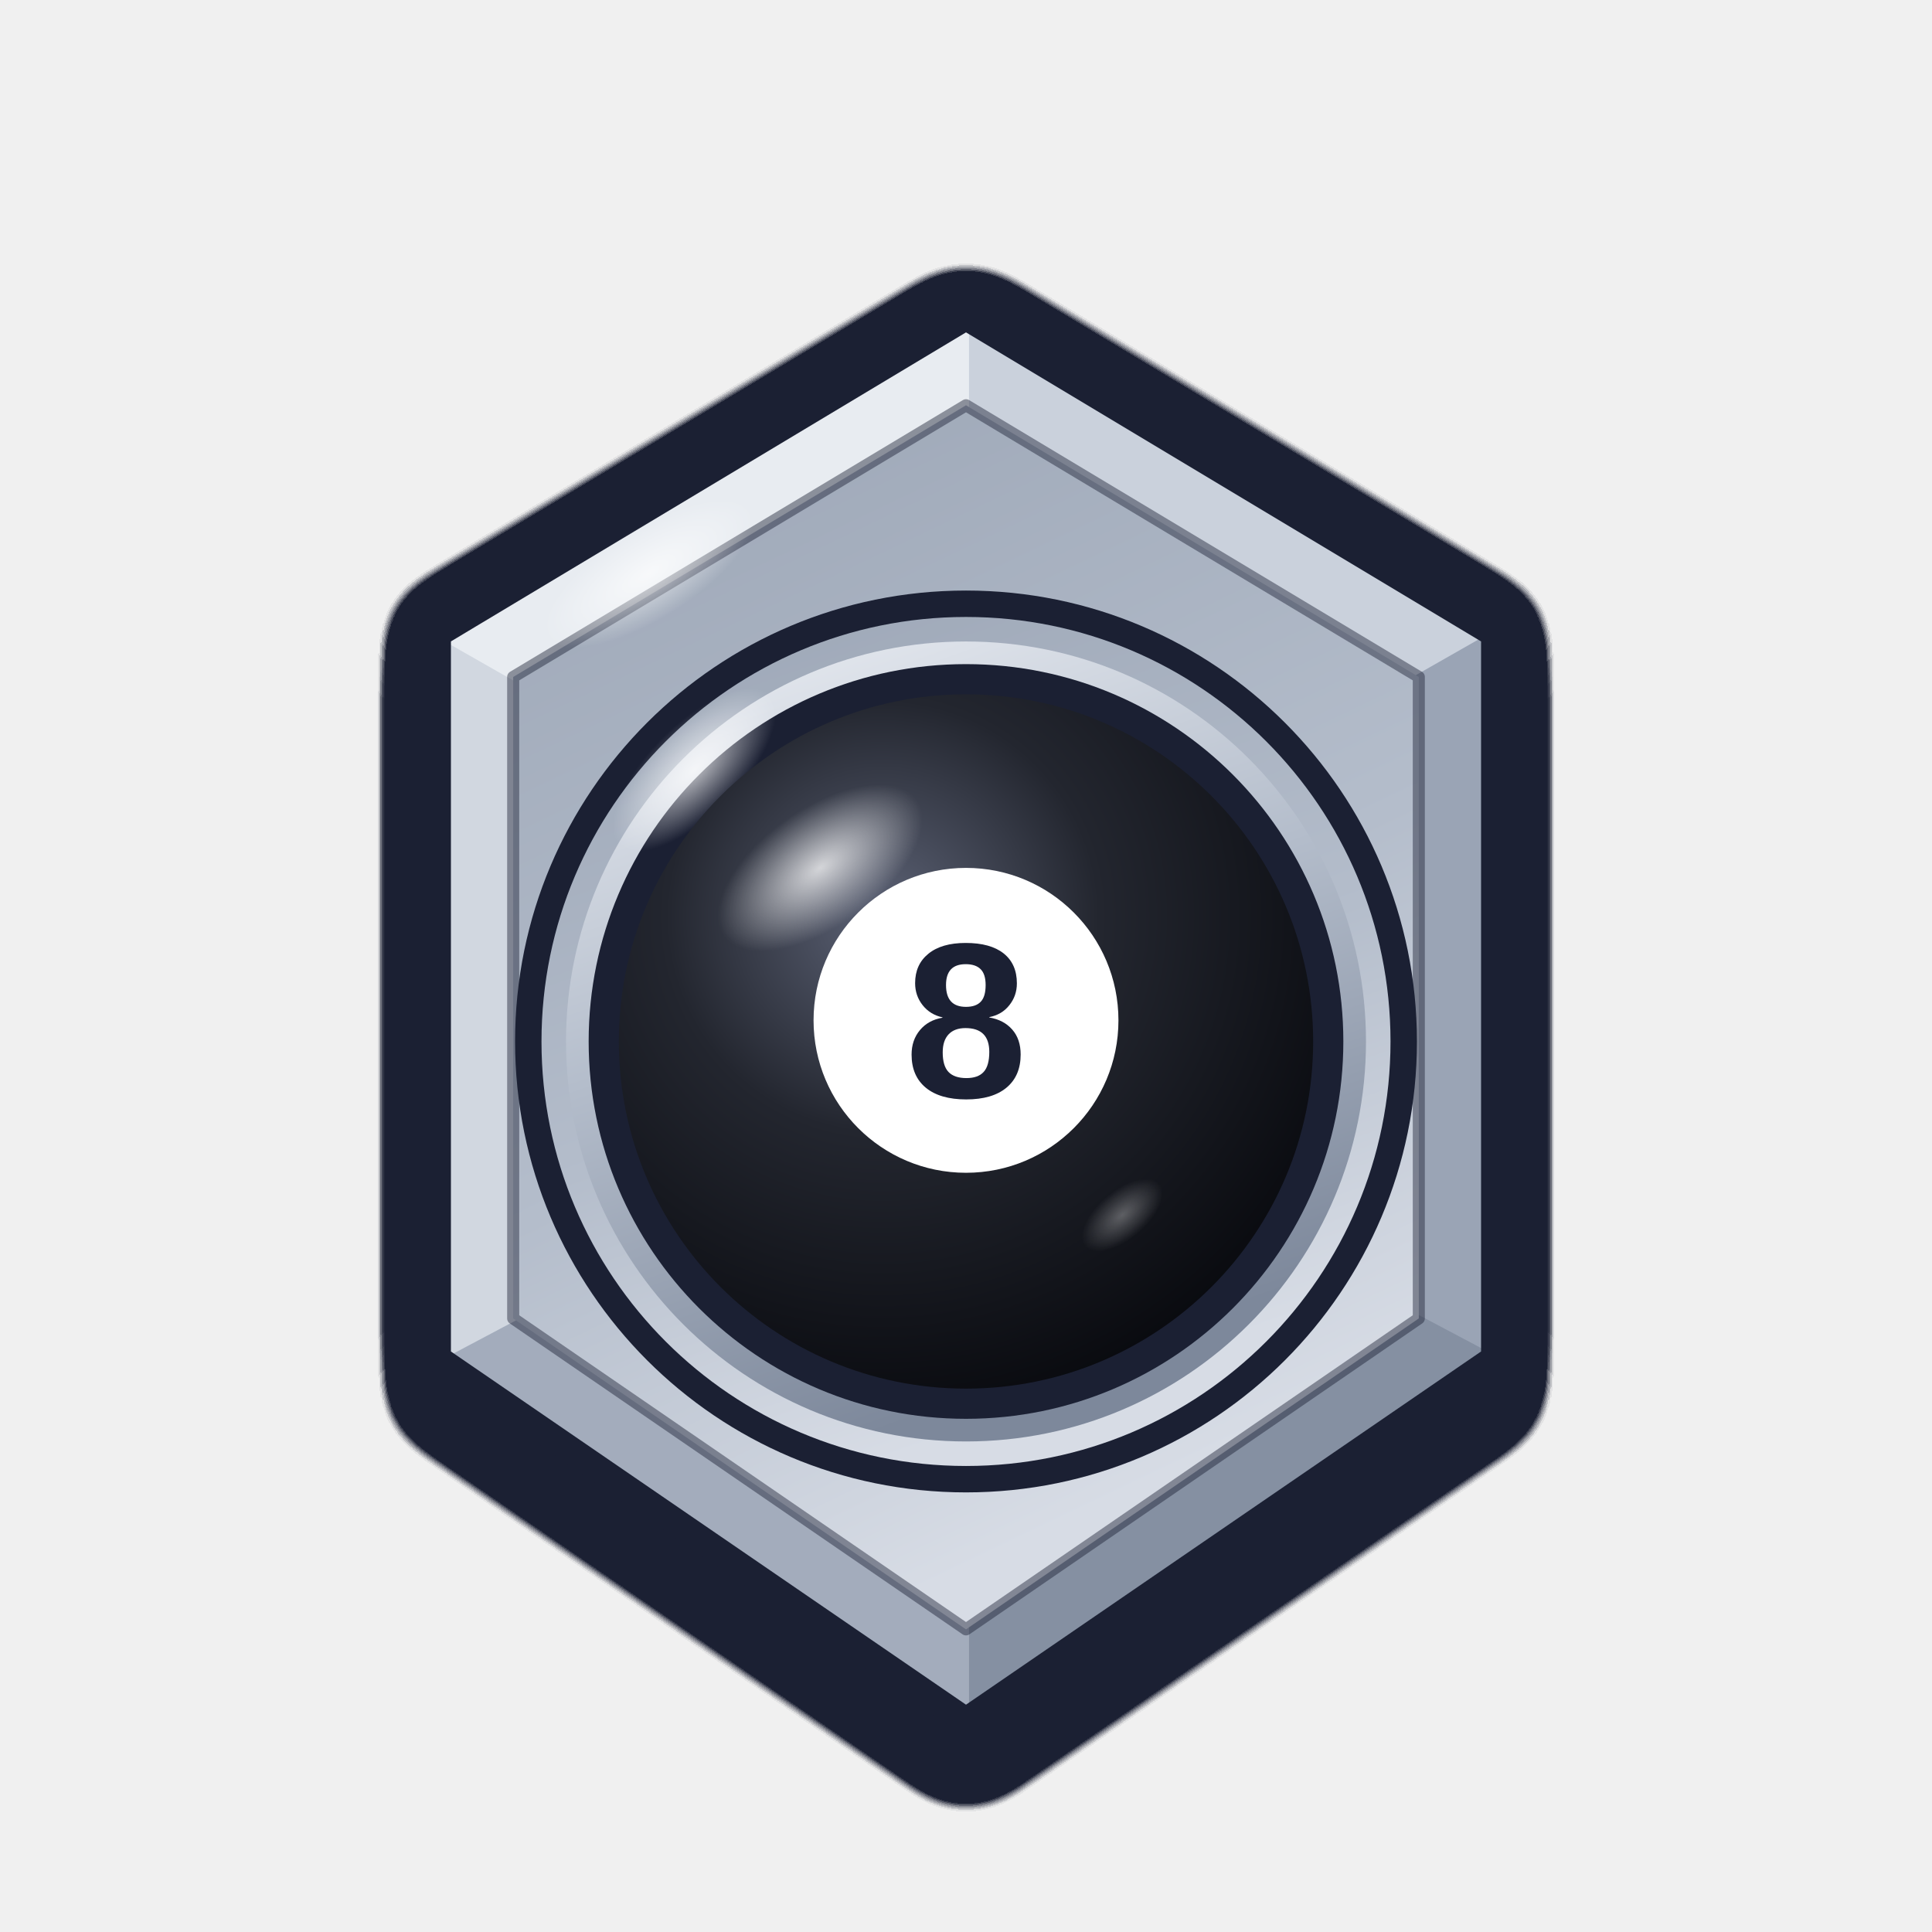
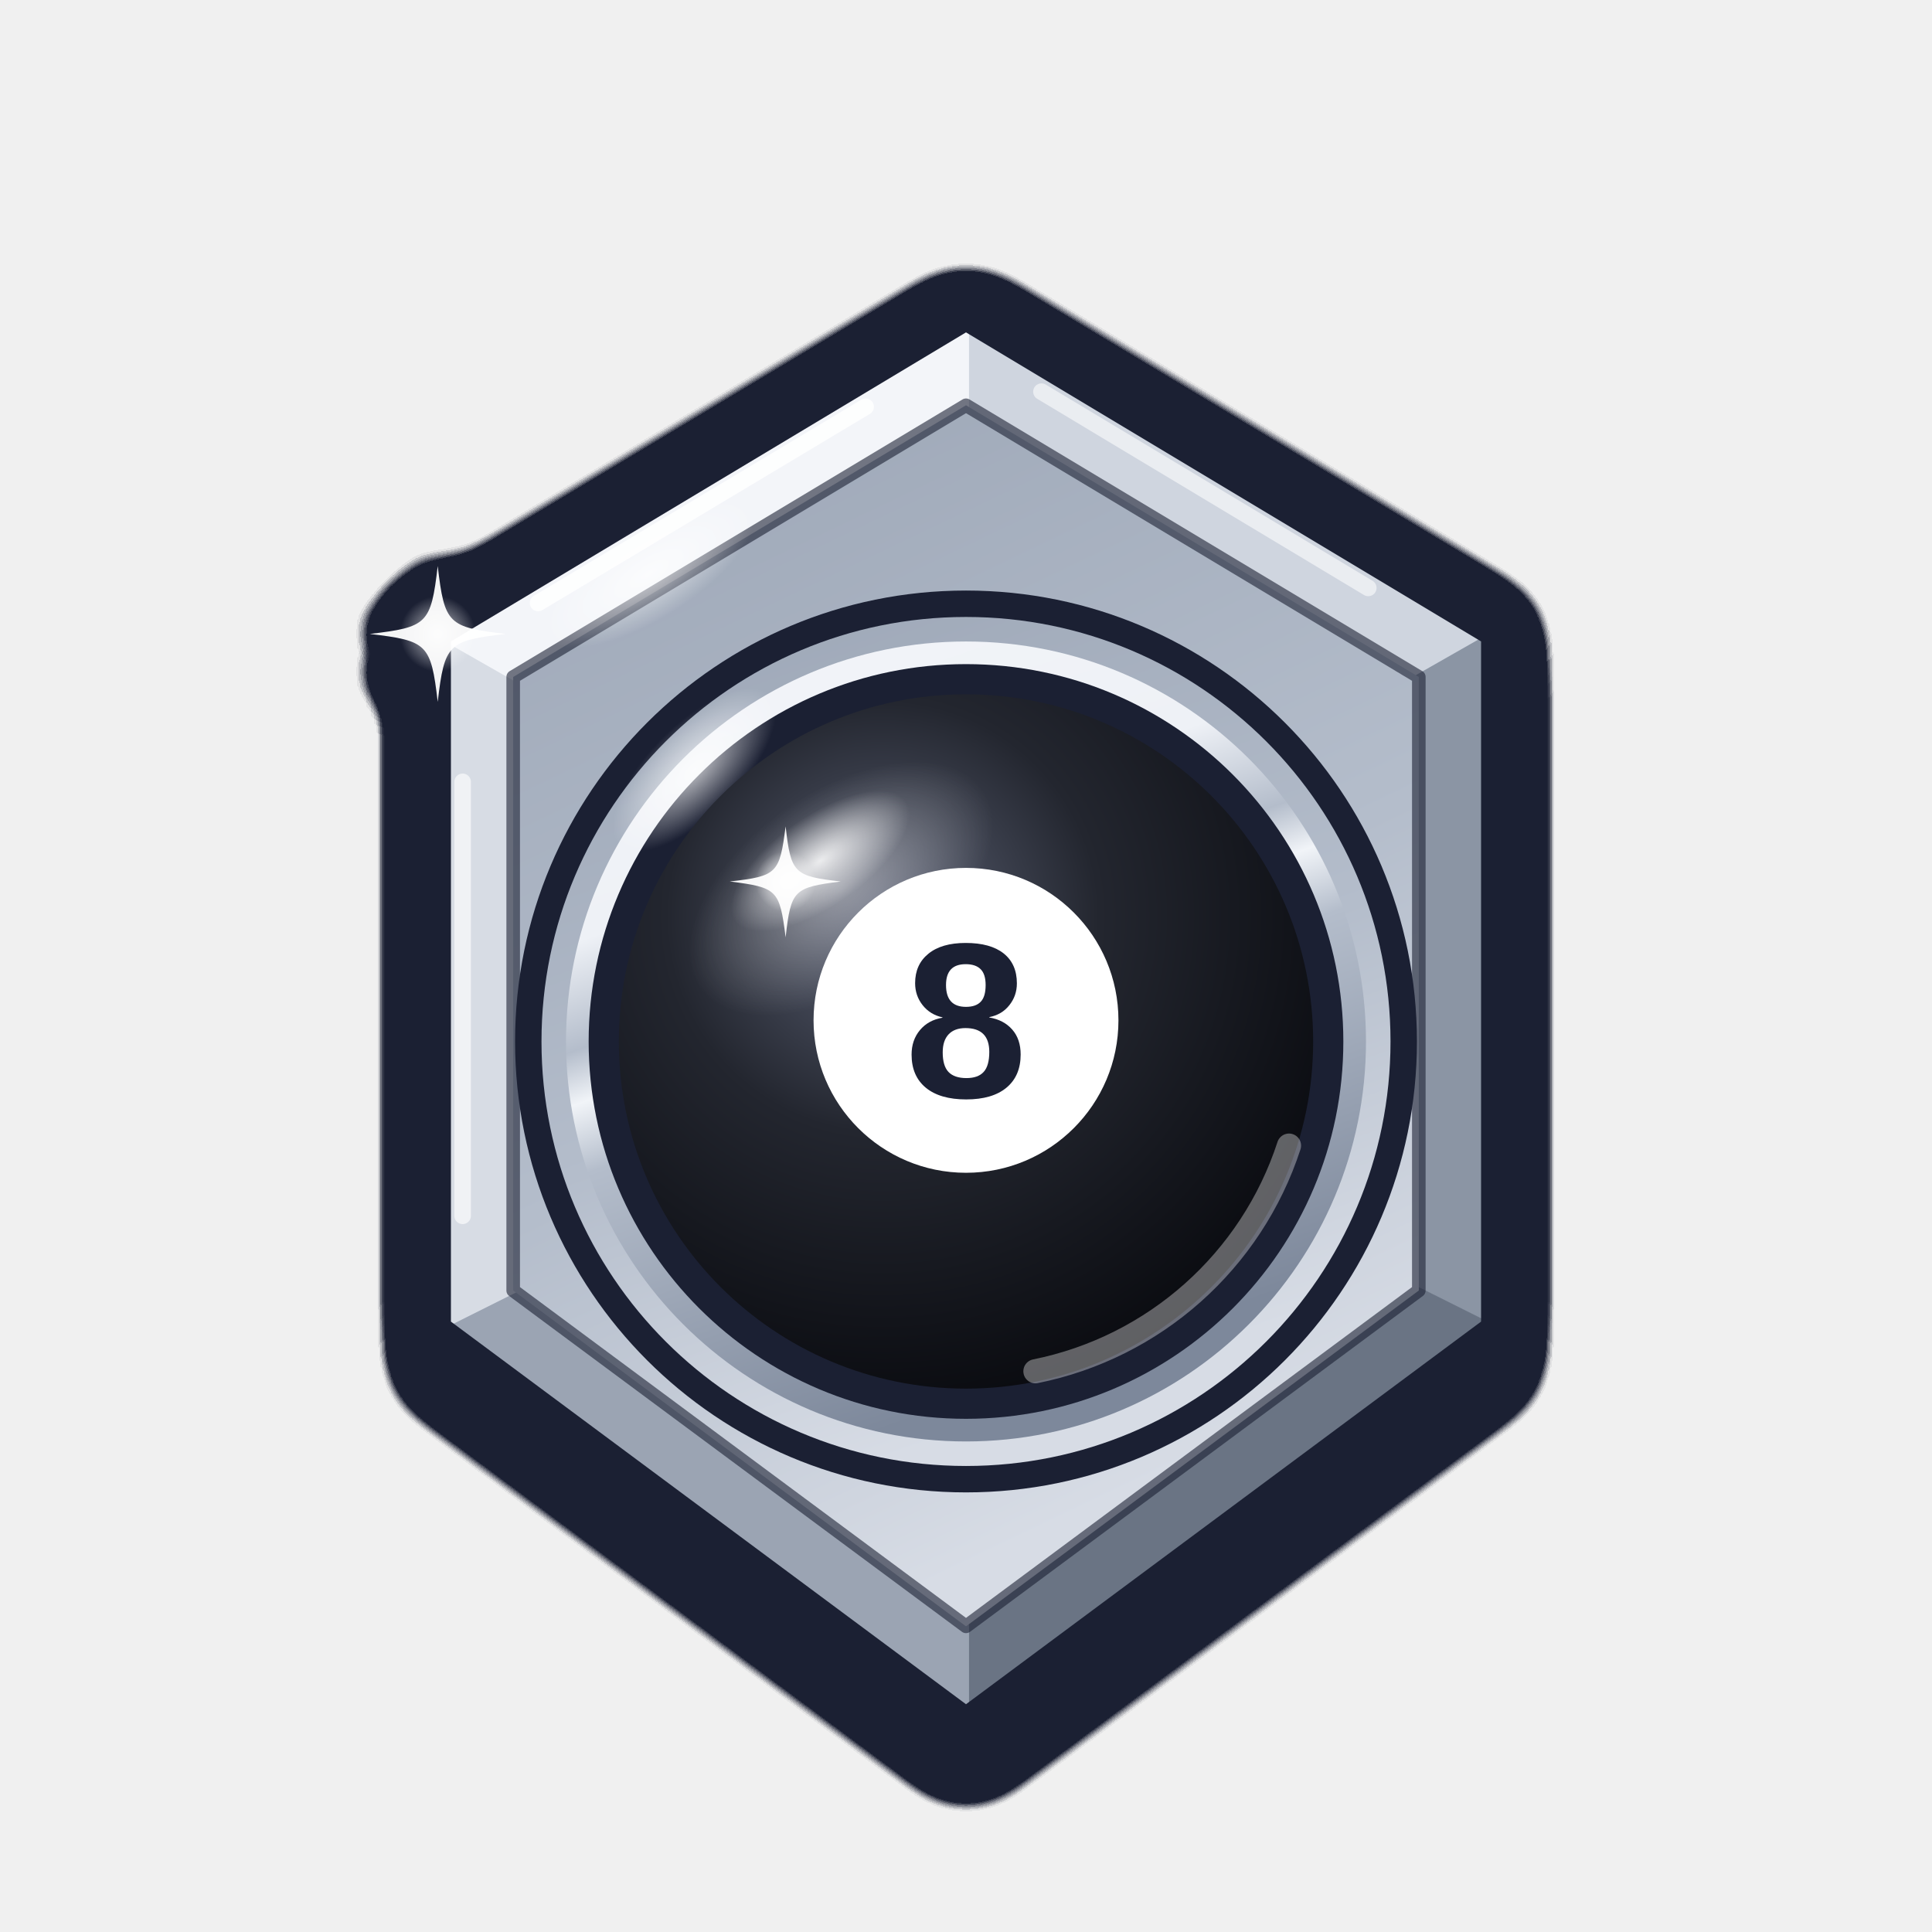
<svg xmlns="http://www.w3.org/2000/svg" width="512" height="512" viewBox="0 0 256 256">
  <defs>
    <linearGradient id="blue" x1="0" y1="0" x2="0.35" y2="1">
      <stop offset="0" stop-color="#9ED3FF" />
      <stop offset="0.45" stop-color="#3B9BFF" />
      <stop offset="1" stop-color="#1F6BD0" />
    </linearGradient>
    <linearGradient id="green" x1="0" y1="0" x2="0.35" y2="1">
      <stop offset="0" stop-color="#A8F5BE" />
      <stop offset="0.45" stop-color="#3DD66B" />
      <stop offset="1" stop-color="#1E9E47" />
    </linearGradient>
    <linearGradient id="red" x1="0" y1="0" x2="0.35" y2="1">
      <stop offset="0" stop-color="#FFA3A3" />
      <stop offset="0.45" stop-color="#FF4D4D" />
      <stop offset="1" stop-color="#C9283A" />
    </linearGradient>
    <linearGradient id="gold" x1="0" y1="0" x2="0.35" y2="1">
      <stop offset="0" stop-color="#FFF1A0" />
      <stop offset="0.45" stop-color="#FFC928" />
      <stop offset="1" stop-color="#DB8E00" />
    </linearGradient>
    <linearGradient id="wood" x1="0" y1="0" x2="0.35" y2="1">
      <stop offset="0" stop-color="#FFD9A0" />
      <stop offset="0.45" stop-color="#E7A35C" />
      <stop offset="1" stop-color="#A8622A" />
    </linearGradient>
    <linearGradient id="darkwood" x1="0" y1="0" x2="0.35" y2="1">
      <stop offset="0" stop-color="#C07A45" />
      <stop offset="0.45" stop-color="#8A4B22" />
      <stop offset="1" stop-color="#5E3014" />
    </linearGradient>
    <linearGradient id="white" x1="0" y1="0" x2="0.35" y2="1">
      <stop offset="0" stop-color="#FFFFFF" />
      <stop offset="0.45" stop-color="#F4F8FF" />
      <stop offset="1" stop-color="#C9D6EA" />
    </linearGradient>
    <linearGradient id="grey" x1="0" y1="0" x2="0.35" y2="1">
      <stop offset="0" stop-color="#E4E9F2" />
      <stop offset="0.45" stop-color="#AEB8C8" />
      <stop offset="1" stop-color="#7B869A" />
    </linearGradient>
    <linearGradient id="steel" x1="0" y1="0" x2="0.35" y2="1">
      <stop offset="0" stop-color="#D8E6F7" />
      <stop offset="0.45" stop-color="#9FB2CC" />
      <stop offset="1" stop-color="#6A7D98" />
    </linearGradient>
    <linearGradient id="cloth" x1="0" y1="0" x2="0.35" y2="1">
      <stop offset="0" stop-color="#6FE08E" />
      <stop offset="0.45" stop-color="#2FA24F" />
      <stop offset="1" stop-color="#1C7A37" />
    </linearGradient>
    <linearGradient id="sad" x1="0" y1="0" x2="0.35" y2="1">
      <stop offset="0" stop-color="#C4D4EE" />
      <stop offset="0.45" stop-color="#8EA3C7" />
      <stop offset="1" stop-color="#5E7299" />
    </linearGradient>
    <linearGradient id="purple" x1="0" y1="0" x2="0.35" y2="1">
      <stop offset="0" stop-color="#D7B8FF" />
      <stop offset="0.45" stop-color="#A259FF" />
      <stop offset="1" stop-color="#6E2FD0" />
    </linearGradient>
    <radialGradient id="shine" cx="0.5" cy="0.5" r="0.5">
      <stop offset="0" stop-color="#FFFFFF" stop-opacity="0.9" />
      <stop offset="1" stop-color="#FFFFFF" stop-opacity="0" />
    </radialGradient>
    <filter id="ink" x="-30%" y="-30%" width="160%" height="160%" color-interpolation-filters="sRGB">
      <feGaussianBlur in="SourceAlpha" stdDeviation="6.92" result="blur" />
      <feComponentTransfer in="blur" result="grown">
        <feFuncA type="linear" slope="7" intercept="-0.35" />
      </feComponentTransfer>
      <feOffset in="grown" dy="6" result="lip" />
      <feMerge result="both">
        <feMergeNode in="lip" />
        <feMergeNode in="grown" />
      </feMerge>
      <feFlood flood-color="#1B2033" />
      <feComposite in2="both" operator="in" result="outline" />
      <feMerge>
        <feMergeNode in="outline" />
        <feMergeNode in="SourceGraphic" />
      </feMerge>
    </filter>
  </defs>
  <defs>
    <filter id="badgeInk" x="-20%" y="-20%" width="140%" height="140%" color-interpolation-filters="sRGB">
      <feGaussianBlur in="SourceAlpha" stdDeviation="3.2" result="blur" />
      <feComponentTransfer in="blur" result="grown">
        <feFuncA type="linear" slope="40" intercept="-0.716" />
      </feComponentTransfer>
      <feOffset in="grown" dy="5" result="lip" />
      <feMerge result="both">
        <feMergeNode in="lip" />
        <feMergeNode in="grown" />
      </feMerge>
      <feFlood flood-color="#1B2033" />
      <feComposite in2="both" operator="in" result="outline" />
      <feMerge>
        <feMergeNode in="outline" />
        <feMergeNode in="SourceGraphic" />
      </feMerge>
    </filter>
  </defs>
  <defs>
    <linearGradient id="m" x1="0" y1="0" x2="0.35" y2="1">
-       <stop offset="0.00" stop-color="#EEF1F6" />
-       <stop offset="0.50" stop-color="#B4BDCB" />
+       <stop offset="0.00" stop-color="#F3F5F9" />
+       <stop offset="0.34" stop-color="#EEF1F6" />
+       <stop offset="0.46" stop-color="#B4BDCB" />
+       <stop offset="0.52" stop-color="#F1F4F8" />
+       <stop offset="0.60" stop-color="#B4BDCB" />
      <stop offset="1.00" stop-color="#7D889B" />
    </linearGradient>
    <linearGradient id="r" x1="0" y1="0" x2="0.35" y2="1">
      <stop offset="0.00" stop-color="#9BA5B5" />
      <stop offset="0.60" stop-color="#B4BDCB" />
      <stop offset="1.00" stop-color="#D7DCE5" />
    </linearGradient>
    <linearGradient id="w" x1="0" y1="0" x2="0.35" y2="1">
      <stop offset="0.00" stop-color="#DADFE7" />
      <stop offset="0.55" stop-color="#B4BDCB" />
      <stop offset="1.00" stop-color="#7D889B" />
    </linearGradient>
    <linearGradient id="c" x1="0" y1="0" x2="0.3" y2="1">
      <stop offset="0.00" stop-color="#F5F7FA" />
      <stop offset="0.55" stop-color="#CED4DE" />
      <stop offset="1.00" stop-color="#B4BDCB" />
    </linearGradient>
    <linearGradient id="s" x1="0" y1="0" x2="0.2" y2="1">
      <stop offset="0.00" stop-color="#FFFFFF" />
      <stop offset="0.50" stop-color="#F5F7FA" />
      <stop offset="1.00" stop-color="#DDE1E9" />
    </linearGradient>
    <linearGradient id="g" x1="0" y1="0" x2="0.35" y2="1">
      <stop offset="0.00" stop-color="#FFF3A6" />
      <stop offset="0.50" stop-color="#FFC928" />
      <stop offset="1.00" stop-color="#C97F00" />
    </linearGradient>
    <linearGradient id="gr" x1="0" y1="0" x2="0.35" y2="1">
      <stop offset="0.00" stop-color="#E7A816" />
      <stop offset="0.60" stop-color="#FFC928" />
      <stop offset="1.00" stop-color="#FFE274" />
    </linearGradient>
    <radialGradient id="ball" cx="0.38" cy="0.32" r="0.78">
      <stop offset="0" stop-color="#5C6275" />
      <stop offset="0.4" stop-color="#23262F" />
      <stop offset="1" stop-color="#06070B" />
    </radialGradient>
  </defs>
  <g filter="url(#badgeInk)">
-     <path d="M128.0 42.0 L198.0 84.0 L188.0 89.7 L128.0 53.7 Z" fill="#CAD1DC" stroke="#CAD1DC" stroke-width="0.8" />
-     <path d="M198.0 84.0 L198.0 180.0 L188.0 174.7 L188.0 89.7 Z" fill="#9AA4B5" stroke="#9AA4B5" stroke-width="0.8" />
-     <path d="M198.0 180.0 L128.0 228.0 L128.0 215.9 L188.0 174.7 Z" fill="#8590A2" stroke="#8590A2" stroke-width="0.8" />
-     <path d="M128.0 228.0 L58.0 180.0 L68.0 174.7 L128.0 215.9 Z" fill="#A3ACBC" stroke="#A3ACBC" stroke-width="0.8" />
-     <path d="M58.0 180.0 L58.0 84.0 L68.0 89.7 L68.0 174.7 Z" fill="#D1D7E0" stroke="#D1D7E0" stroke-width="0.8" />
-     <path d="M58.0 84.0 L128.0 42.0 L128.0 53.7 L68.0 89.7 Z" fill="#E8ECF1" stroke="#E8ECF1" stroke-width="0.8" />
-     <path d="M128.0 53.7 L188.0 89.7 L188.0 174.7 L128.0 215.9 L68.0 174.7 L68.0 89.7 Z" fill="url(#r)" />
-     <path d="M128.0 53.7 L188.0 89.7 L188.0 174.7 L128.0 215.9 L68.0 174.7 L68.0 89.7 Z" fill="none" stroke="#1B2033" stroke-width="1.6" stroke-opacity="0.45" stroke-linejoin="round" />
-     <path d="M128.0 42.0 L198.0 84.0 L198.0 180.0 L128.0 228.0 L58.0 180.0 L58.0 84.0 Z" fill="none" stroke="#1B2033" stroke-width="3.5" stroke-linejoin="round" />
+     <path d="M128.0 42.0 L198.0 84.0 L188.0 89.7 L128.0 53.7 Z" fill="#CFD5DF" stroke="#CFD5DF" stroke-width="0.8" />
+     <path d="M198.0 84.0 L198.0 176.0 L188.0 171.0 L188.0 89.7 Z" fill="#8B95A4" stroke="#8B95A4" stroke-width="0.8" />
+     <path d="M198.0 176.0 L128.0 228.0 L128.0 215.5 L188.0 171.0 Z" fill="#6A7484" stroke="#6A7484" stroke-width="0.8" />
+     <path d="M128.0 228.0 L58.0 176.0 L68.0 171.0 L128.0 215.5 Z" fill="#9BA4B3" stroke="#9BA4B3" stroke-width="0.8" />
+     <path d="M58.0 176.0 L58.0 84.0 L68.0 89.7 L68.0 171.0 Z" fill="#D7DCE4" stroke="#D7DCE4" stroke-width="0.8" />
+     <path d="M58.0 84.0 L128.0 42.0 L128.0 53.7 L68.0 89.7 Z" fill="#F3F5F9" stroke="#F3F5F9" stroke-width="0.8" />
+     <path d="M138.0 51.9 L181.3 77.9" fill="none" stroke="#FFFFFF" stroke-width="2.2" stroke-linecap="round" stroke-linejoin="round" opacity="0.56" />
+     <path d="M61.3 161.1 L61.3 103.6" fill="none" stroke="#FFFFFF" stroke-width="2.2" stroke-linecap="round" stroke-linejoin="round" opacity="0.62" />
+     <path d="M71.3 79.9 L114.7 53.9" fill="none" stroke="#FFFFFF" stroke-width="2.2" stroke-linecap="round" stroke-linejoin="round" opacity="0.85" />
+     <path d="M128.0 53.7 L188.0 89.7 L188.0 171.0 L128.0 215.5 L68.0 171.0 L68.0 89.7 Z" fill="url(#r)" />
+     <path d="M128.0 53.7 L188.0 89.7 L188.0 171.0 L128.0 215.5 L68.0 171.0 L68.0 89.7 Z" fill="none" stroke="#1B2033" stroke-width="1.8" stroke-opacity="0.6" stroke-linejoin="round" />
+     <path d="M128.0 42.0 L198.0 84.0 L198.0 176.0 L128.0 228.0 L58.0 176.0 L58.0 84.0 Z" fill="none" stroke="#1B2033" stroke-width="3.5" stroke-linejoin="round" />
    <ellipse cx="86" cy="76" rx="16" ry="6" fill="url(#shine)" opacity="0.75" transform="rotate(-32 86 76)" />
+     <circle cx="58.0" cy="84.0" r="5.0" fill="url(#shine)" opacity="0.85" />
+     <path d="M58.0 75.0 C58.9 82.7 59.4 83.1 67.0 84.0 C59.4 84.9 58.9 85.3 58.0 93.0 C57.1 85.3 56.6 84.9 49.0 84.0 C56.6 83.1 57.1 82.7 58.0 75.0 Z" fill="#FFFFFF" opacity="0.95" />
    <circle cx="128" cy="138" r="58" fill="url(#r)" stroke="#1B2033" stroke-width="3.5" />
    <circle cx="128" cy="138" r="53" fill="url(#m)" />
    <circle cx="128" cy="138" r="50" fill="#1B2033" />
    <ellipse cx="92" cy="102" rx="14" ry="6" fill="url(#shine)" opacity="0.8" transform="rotate(-45 92 102)" />
    <circle cx="128" cy="138" r="46" fill="url(#ball)" />
    <circle cx="128.0" cy="135.2" r="20.2" fill="#FFFFFF" />
    <text x="128.0" y="145.4" font-family="Arial Black, Arial, sans-serif" font-weight="900" font-size="29.3" text-anchor="middle" fill="#1B2033">8</text>
-     <ellipse cx="108.68" cy="115.0" rx="15.64" ry="7.82" fill="url(#shine)" opacity="0.85" transform="rotate(-35 108.68 115.0)" />
-     <ellipse cx="148.7" cy="161.0" rx="6.44" ry="3.22" fill="url(#shine)" opacity="0.35" transform="rotate(-40 148.7 161.0)" />
+     <ellipse cx="111.44" cy="117.76" rx="23.0" ry="12.88" fill="url(#shine)" opacity="0.45" transform="rotate(-35 111.44 117.76)" />
+     <ellipse cx="108.68" cy="114.08" rx="13.8" ry="5.98" fill="url(#shine)" opacity="0.95" transform="rotate(-35 108.68 114.08)" />
+     <circle cx="104.1" cy="116.8" r="4.0" fill="url(#shine)" opacity="0.85" />
+     <path d="M104.1 109.5 C104.8 115.7 105.2 116.1 111.4 116.8 C105.2 117.6 104.8 117.9 104.1 124.2 C103.3 117.9 103.0 117.6 96.7 116.8 C103.0 116.1 103.3 115.7 104.1 109.5 Z" fill="#FFFFFF" opacity="0.95" />
+     <path d="M170.8 151.8 A44.6 44.6 0 0 1 137.2 181.7" fill="none" stroke="#FFFFFF" stroke-width="3.2" stroke-linecap="round" opacity="0.35" />
  </g>
</svg>
